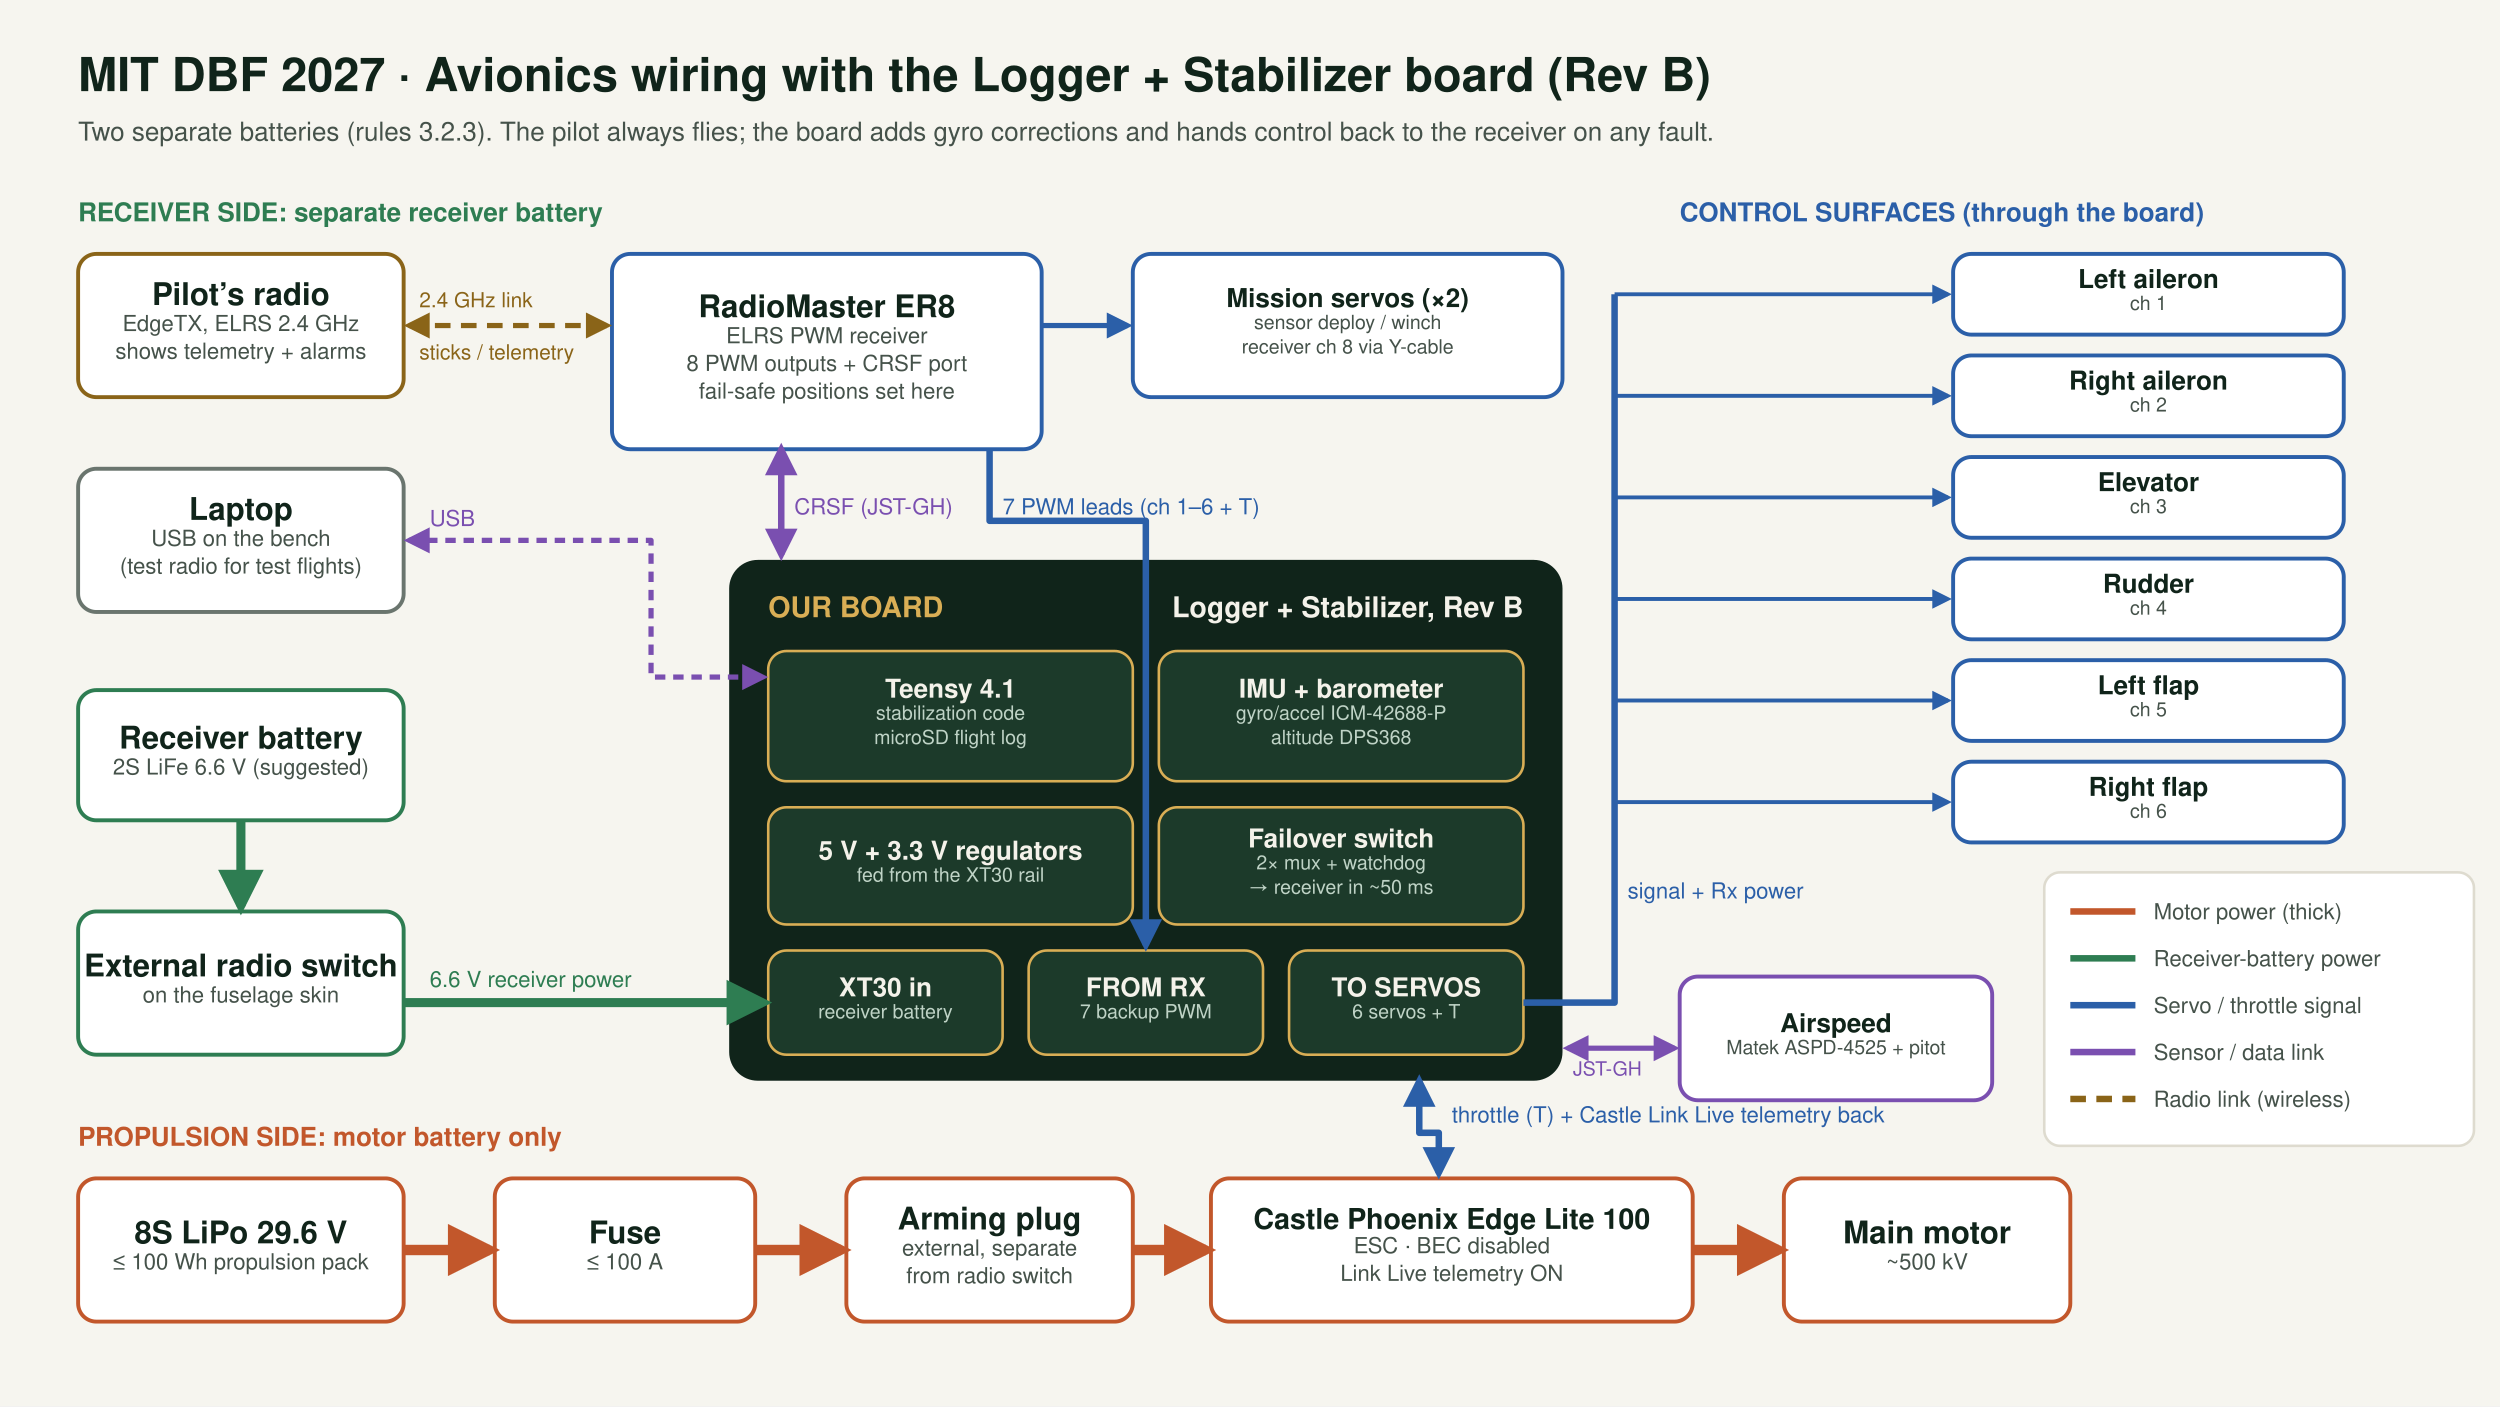
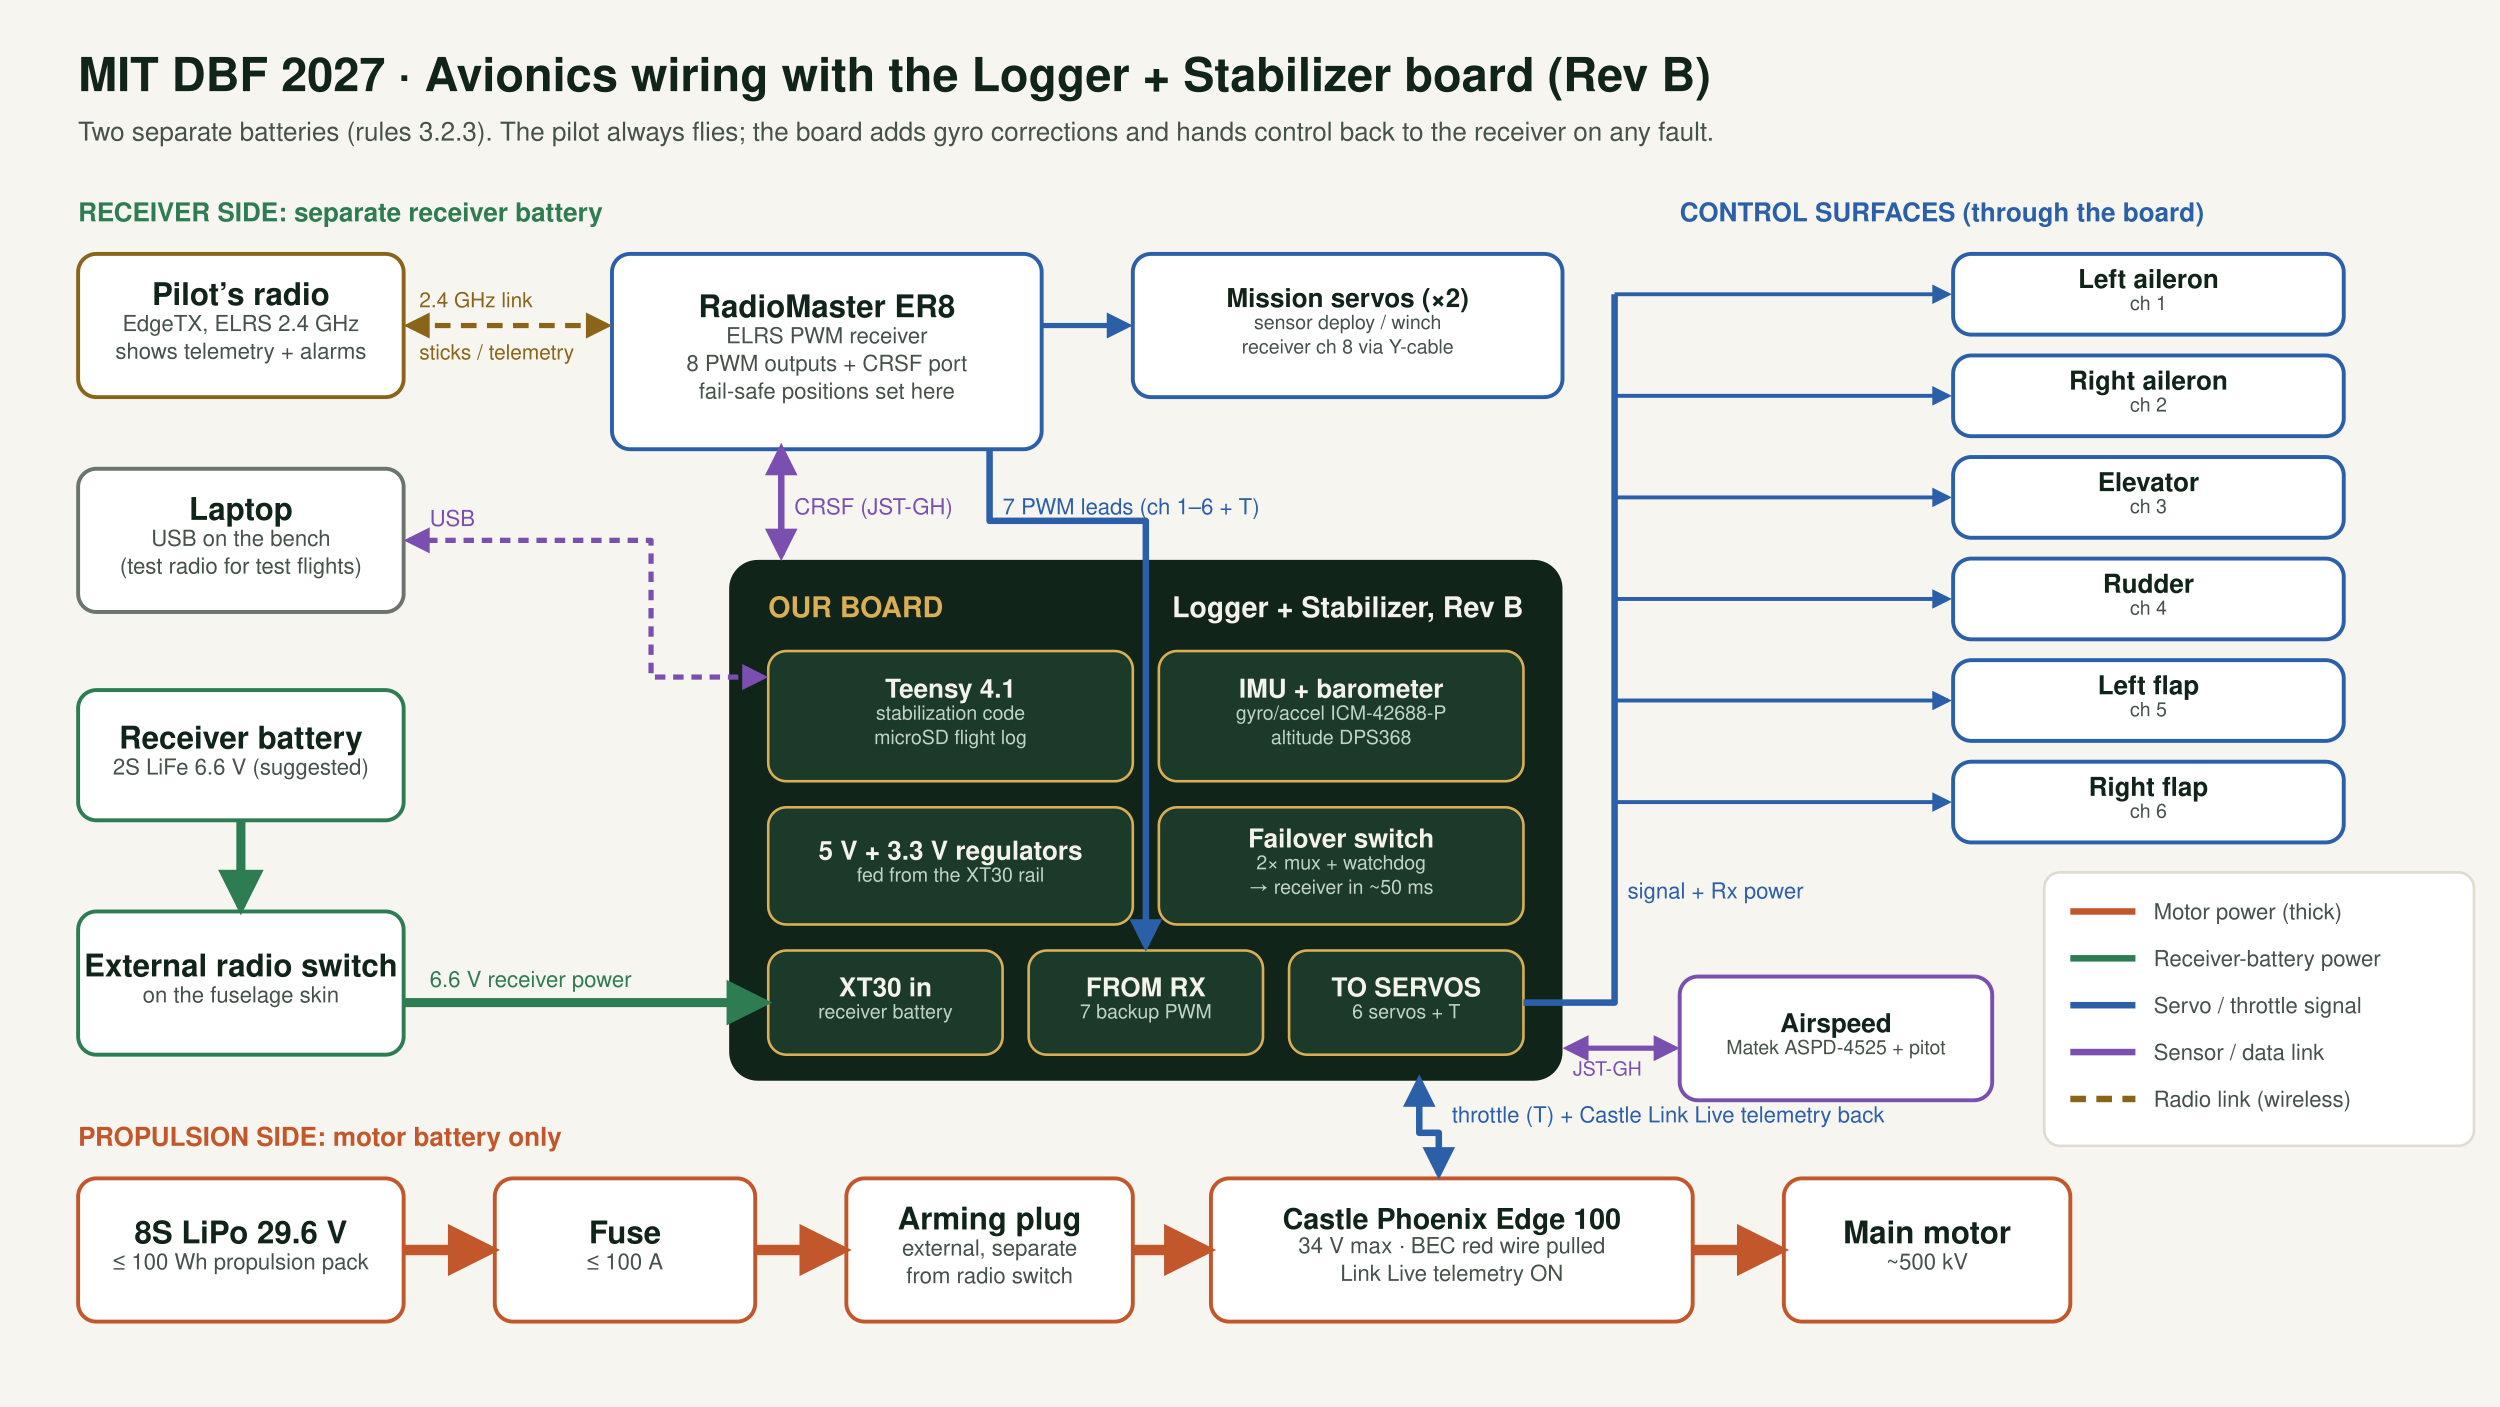
<svg xmlns="http://www.w3.org/2000/svg" width="1920" height="1080" viewBox="0 0 1920 1080" font-family="Helvetica, Arial, sans-serif">
  <defs>
    <marker id="a_C2572B" viewBox="0 0 10 10" refX="8" refY="5" markerWidth="5" markerHeight="5" orient="auto-start-reverse">
      <path d="M0 0L10 5L0 10z" fill="#C2572B" />
    </marker>
    <marker id="a_2E7D52" viewBox="0 0 10 10" refX="8" refY="5" markerWidth="5" markerHeight="5" orient="auto-start-reverse">
      <path d="M0 0L10 5L0 10z" fill="#2E7D52" />
    </marker>
    <marker id="a_2B5FA8" viewBox="0 0 10 10" refX="8" refY="5" markerWidth="5" markerHeight="5" orient="auto-start-reverse">
      <path d="M0 0L10 5L0 10z" fill="#2B5FA8" />
    </marker>
    <marker id="a_7A4FB0" viewBox="0 0 10 10" refX="8" refY="5" markerWidth="5" markerHeight="5" orient="auto-start-reverse">
      <path d="M0 0L10 5L0 10z" fill="#7A4FB0" />
    </marker>
    <marker id="a_8A6418" viewBox="0 0 10 10" refX="8" refY="5" markerWidth="5" markerHeight="5" orient="auto-start-reverse">
      <path d="M0 0L10 5L0 10z" fill="#8A6418" />
    </marker>
  </defs>
  <rect width="1920" height="1080" fill="#F6F5EF" />
  <text x="60" y="70" font-size="36" fill="#10241A" text-anchor="start" font-weight="700">MIT DBF 2027 · Avionics wiring with the Logger + Stabilizer board (Rev B)</text>
  <text x="60" y="108" font-size="20" fill="#45524A" text-anchor="start" font-weight="400">Two separate batteries (rules 3.2.3). The pilot always flies; the board adds gyro corrections and hands control back to the receiver on any fault.</text>
  <text x="60" y="880" font-size="20" fill="#C2572B" text-anchor="start" font-weight="700">PROPULSION SIDE: motor battery only</text>
  <rect x="60" y="905" width="250" height="110" rx="14" fill="#FFFFFF" stroke="#C2572B" stroke-width="3" />
  <text x="185.0" y="949.375" font-size="24" font-weight="700" fill="#10241A" text-anchor="middle" dominant-baseline="central">8S LiPo 29.6 V</text>
  <text x="185.0" y="970.975" font-size="17" fill="#45524A" text-anchor="middle" dominant-baseline="central">≤ 100 Wh propulsion pack</text>
  <rect x="380" y="905" width="200" height="110" rx="14" fill="#FFFFFF" stroke="#C2572B" stroke-width="3" />
  <text x="480.0" y="949.375" font-size="24" font-weight="700" fill="#10241A" text-anchor="middle" dominant-baseline="central">Fuse</text>
  <text x="480.0" y="970.975" font-size="17" fill="#45524A" text-anchor="middle" dominant-baseline="central">≤ 100 A</text>
  <rect x="650" y="905" width="220" height="110" rx="14" fill="#FFFFFF" stroke="#C2572B" stroke-width="3" />
  <text x="760.0" y="938.75" font-size="24" font-weight="700" fill="#10241A" text-anchor="middle" dominant-baseline="central">Arming plug</text>
  <text x="760.0" y="960.35" font-size="17" fill="#45524A" text-anchor="middle" dominant-baseline="central">external, separate</text>
  <text x="760.0" y="981.6" font-size="17" fill="#45524A" text-anchor="middle" dominant-baseline="central">from radio switch</text>
  <rect x="930" y="905" width="370" height="110" rx="14" fill="#FFFFFF" stroke="#C2572B" stroke-width="3" />
-   <text x="1115.0" y="938.75" font-size="22" font-weight="700" fill="#10241A" text-anchor="middle" dominant-baseline="central">Castle Phoenix Edge Lite 100</text>
-   <text x="1115.0" y="958.55" font-size="17" fill="#45524A" text-anchor="middle" dominant-baseline="central">ESC · BEC disabled</text>
+   <text x="1115.0" y="938.75" font-size="22" font-weight="700" fill="#10241A" text-anchor="middle" dominant-baseline="central">Castle Phoenix Edge 100</text>
+   <text x="1115.0" y="958.55" font-size="17" fill="#45524A" text-anchor="middle" dominant-baseline="central">34 V max · BEC red wire pulled</text>
  <text x="1115.0" y="979.8" font-size="17" fill="#45524A" text-anchor="middle" dominant-baseline="central">Link Live telemetry ON</text>
  <rect x="1370" y="905" width="220" height="110" rx="14" fill="#FFFFFF" stroke="#C2572B" stroke-width="3" />
  <text x="1480.0" y="949.375" font-size="24" font-weight="700" fill="#10241A" text-anchor="middle" dominant-baseline="central">Main motor</text>
  <text x="1480.0" y="970.975" font-size="17" fill="#45524A" text-anchor="middle" dominant-baseline="central">~500 kV</text>
  <path d="M310 960.0 L376 960.0" fill="none" stroke="#C2572B" stroke-width="8" marker-end="url(#a_C2572B)" stroke-linejoin="round" />
  <path d="M580 960.0 L646 960.0" fill="none" stroke="#C2572B" stroke-width="8" marker-end="url(#a_C2572B)" stroke-linejoin="round" />
  <path d="M870 960.0 L926 960.0" fill="none" stroke="#C2572B" stroke-width="8" marker-end="url(#a_C2572B)" stroke-linejoin="round" />
  <path d="M1300 960.0 L1366 960.0" fill="none" stroke="#C2572B" stroke-width="8" marker-end="url(#a_C2572B)" stroke-linejoin="round" />
  <text x="60" y="170" font-size="20" fill="#2E7D52" text-anchor="start" font-weight="700">RECEIVER SIDE: separate receiver battery</text>
  <rect x="60" y="530" width="250" height="100" rx="14" fill="#FFFFFF" stroke="#2E7D52" stroke-width="3" />
  <text x="185.0" y="569.375" font-size="24" font-weight="700" fill="#10241A" text-anchor="middle" dominant-baseline="central">Receiver battery</text>
  <text x="185.0" y="590.975" font-size="17" fill="#45524A" text-anchor="middle" dominant-baseline="central">2S LiFe 6.6 V (suggested)</text>
  <rect x="60" y="700" width="250" height="110" rx="14" fill="#FFFFFF" stroke="#2E7D52" stroke-width="3" />
  <text x="185.0" y="744.375" font-size="24" font-weight="700" fill="#10241A" text-anchor="middle" dominant-baseline="central">External radio switch</text>
  <text x="185.0" y="765.975" font-size="17" fill="#45524A" text-anchor="middle" dominant-baseline="central">on the fuselage skin</text>
  <path d="M185 630 L185 696" fill="none" stroke="#2E7D52" stroke-width="7" marker-end="url(#a_2E7D52)" stroke-linejoin="round" />
  <rect x="60" y="195" width="250" height="110" rx="14" fill="#FFFFFF" stroke="#8A6418" stroke-width="3" />
  <text x="185.0" y="228.75" font-size="24" font-weight="700" fill="#10241A" text-anchor="middle" dominant-baseline="central">Pilot’s radio</text>
  <text x="185.0" y="250.35" font-size="17" fill="#45524A" text-anchor="middle" dominant-baseline="central">EdgeTX, ELRS 2.4 GHz</text>
  <text x="185.0" y="271.6" font-size="17" fill="#45524A" text-anchor="middle" dominant-baseline="central">shows telemetry + alarms</text>
  <rect x="60" y="360" width="250" height="110" rx="14" fill="#FFFFFF" stroke="#6A756E" stroke-width="3" />
  <text x="185.0" y="393.75" font-size="24" font-weight="700" fill="#10241A" text-anchor="middle" dominant-baseline="central">Laptop</text>
  <text x="185.0" y="415.35" font-size="17" fill="#45524A" text-anchor="middle" dominant-baseline="central">USB on the bench</text>
  <text x="185.0" y="436.6" font-size="17" fill="#45524A" text-anchor="middle" dominant-baseline="central">(test radio for test flights)</text>
  <rect x="470" y="195" width="330" height="150" rx="14" fill="#FFFFFF" stroke="#2B5FA8" stroke-width="3" />
  <text x="635.0" y="238.125" font-size="24" font-weight="700" fill="#10241A" text-anchor="middle" dominant-baseline="central">RadioMaster ER8</text>
  <text x="635.0" y="259.725" font-size="17" fill="#45524A" text-anchor="middle" dominant-baseline="central">ELRS PWM receiver</text>
  <text x="635.0" y="280.975" font-size="17" fill="#45524A" text-anchor="middle" dominant-baseline="central">8 PWM outputs + CRSF port</text>
  <text x="635.0" y="302.225" font-size="17" fill="#45524A" text-anchor="middle" dominant-baseline="central">fail-safe positions set here</text>
  <path d="M314 250 L466 250" fill="none" stroke="#8A6418" stroke-width="4" stroke-dasharray="12 8" marker-end="url(#a_8A6418)" marker-start="url(#a_8A6418)" stroke-linejoin="round" />
  <text x="322" y="236" font-size="16" fill="#8A6418" text-anchor="start" font-weight="400">2.4 GHz link</text>
  <text x="322" y="276" font-size="16" fill="#8A6418" text-anchor="start" font-weight="400">sticks / telemetry</text>
  <rect x="560" y="430" width="640" height="400" rx="22" fill="#10241A" />
  <text x="590" y="474" font-size="22" fill="#D9AE55" text-anchor="start" font-weight="700">OUR BOARD</text>
  <text x="1170" y="474" font-size="22" fill="#F4F2EA" text-anchor="end" font-weight="700">Logger + Stabilizer, Rev B</text>
  <rect x="590" y="500" width="280" height="100" rx="14" fill="#1C3A2A" stroke="#D9AE55" stroke-width="2" />
  <text x="730.0" y="531.25" font-size="20" font-weight="700" fill="#F4F2EA" text-anchor="middle" dominant-baseline="central">Teensy 4.1</text>
  <text x="730.0" y="549.25" font-size="15" fill="#BFD3C6" text-anchor="middle" dominant-baseline="central">stabilization code</text>
  <text x="730.0" y="568.0" font-size="15" fill="#BFD3C6" text-anchor="middle" dominant-baseline="central">microSD flight log</text>
  <rect x="890" y="500" width="280" height="100" rx="14" fill="#1C3A2A" stroke="#D9AE55" stroke-width="2" />
  <text x="1030.0" y="531.25" font-size="20" font-weight="700" fill="#F4F2EA" text-anchor="middle" dominant-baseline="central">IMU + barometer</text>
  <text x="1030.0" y="549.25" font-size="15" fill="#BFD3C6" text-anchor="middle" dominant-baseline="central">gyro/accel ICM-42688-P</text>
  <text x="1030.0" y="568.0" font-size="15" fill="#BFD3C6" text-anchor="middle" dominant-baseline="central">altitude DPS368</text>
  <rect x="590" y="620" width="280" height="90" rx="14" fill="#1C3A2A" stroke="#D9AE55" stroke-width="2" />
  <text x="730.0" y="655.625" font-size="20" font-weight="700" fill="#F4F2EA" text-anchor="middle" dominant-baseline="central">5 V + 3.3 V regulators</text>
  <text x="730.0" y="673.625" font-size="15" fill="#BFD3C6" text-anchor="middle" dominant-baseline="central">fed from the XT30 rail</text>
  <rect x="890" y="620" width="280" height="90" rx="14" fill="#1C3A2A" stroke="#D9AE55" stroke-width="2" />
  <text x="1030.0" y="646.25" font-size="20" font-weight="700" fill="#F4F2EA" text-anchor="middle" dominant-baseline="central">Failover switch</text>
  <text x="1030.0" y="664.25" font-size="15" fill="#BFD3C6" text-anchor="middle" dominant-baseline="central">2× mux + watchdog</text>
  <text x="1030.0" y="683.0" font-size="15" fill="#BFD3C6" text-anchor="middle" dominant-baseline="central">→ receiver in ~50 ms</text>
  <rect x="590" y="730" width="180" height="80" rx="14" fill="#1C3A2A" stroke="#D9AE55" stroke-width="2" />
  <text x="680.0" y="760.625" font-size="20" font-weight="700" fill="#F4F2EA" text-anchor="middle" dominant-baseline="central">XT30 in</text>
  <text x="680.0" y="778.625" font-size="15" fill="#BFD3C6" text-anchor="middle" dominant-baseline="central">receiver battery</text>
  <rect x="790" y="730" width="180" height="80" rx="14" fill="#1C3A2A" stroke="#D9AE55" stroke-width="2" />
  <text x="880.0" y="760.625" font-size="20" font-weight="700" fill="#F4F2EA" text-anchor="middle" dominant-baseline="central">FROM RX</text>
  <text x="880.0" y="778.625" font-size="15" fill="#BFD3C6" text-anchor="middle" dominant-baseline="central">7 backup PWM</text>
  <rect x="990" y="730" width="180" height="80" rx="14" fill="#1C3A2A" stroke="#D9AE55" stroke-width="2" />
  <text x="1080.0" y="760.625" font-size="20" font-weight="700" fill="#F4F2EA" text-anchor="middle" dominant-baseline="central">TO SERVOS</text>
  <text x="1080.0" y="778.625" font-size="15" fill="#BFD3C6" text-anchor="middle" dominant-baseline="central">6 servos + T</text>
  <path d="M310 770 L586 770" fill="none" stroke="#2E7D52" stroke-width="7" marker-end="url(#a_2E7D52)" stroke-linejoin="round" />
  <text x="330" y="758" font-size="17" fill="#2E7D52" text-anchor="start" font-weight="400">6.6 V receiver power</text>
  <path d="M600 345 L600 426" fill="none" stroke="#7A4FB0" stroke-width="5" marker-end="url(#a_7A4FB0)" marker-start="url(#a_7A4FB0)" stroke-linejoin="round" />
  <text x="610" y="395" font-size="17" fill="#7A4FB0" text-anchor="start" font-weight="400">CRSF (JST-GH)</text>
  <path d="M760 345 L760 400 L880 400 L880 726" fill="none" stroke="#2B5FA8" stroke-width="5" marker-end="url(#a_2B5FA8)" stroke-linejoin="round" />
  <text x="770" y="395" font-size="17" fill="#2B5FA8" text-anchor="start" font-weight="400">7 PWM leads (ch 1–6 + T)</text>
  <path d="M314 415 L500 415 L500 520 L586 520" fill="none" stroke="#7A4FB0" stroke-width="4" stroke-dasharray="8 6" marker-end="url(#a_7A4FB0)" marker-start="url(#a_7A4FB0)" stroke-linejoin="round" />
  <text x="330" y="404" font-size="17" fill="#7A4FB0" text-anchor="start" font-weight="400">USB</text>
  <text x="1290" y="170" font-size="20" fill="#2B5FA8" text-anchor="start" font-weight="700">CONTROL SURFACES (through the board)</text>
  <rect x="1500" y="195" width="300" height="62" rx="14" fill="#FFFFFF" stroke="#2B5FA8" stroke-width="3" />
  <text x="1650.0" y="216.625" font-size="20" font-weight="700" fill="#10241A" text-anchor="middle" dominant-baseline="central">Left aileron</text>
  <text x="1650.0" y="234.625" font-size="15" fill="#45524A" text-anchor="middle" dominant-baseline="central">ch 1</text>
  <path d="M1240 226 L1496 226" fill="none" stroke="#2B5FA8" stroke-width="3" marker-end="url(#a_2B5FA8)" stroke-linejoin="round" />
  <rect x="1500" y="273" width="300" height="62" rx="14" fill="#FFFFFF" stroke="#2B5FA8" stroke-width="3" />
  <text x="1650.0" y="294.625" font-size="20" font-weight="700" fill="#10241A" text-anchor="middle" dominant-baseline="central">Right aileron</text>
  <text x="1650.0" y="312.625" font-size="15" fill="#45524A" text-anchor="middle" dominant-baseline="central">ch 2</text>
  <path d="M1240 304 L1496 304" fill="none" stroke="#2B5FA8" stroke-width="3" marker-end="url(#a_2B5FA8)" stroke-linejoin="round" />
  <rect x="1500" y="351" width="300" height="62" rx="14" fill="#FFFFFF" stroke="#2B5FA8" stroke-width="3" />
  <text x="1650.0" y="372.625" font-size="20" font-weight="700" fill="#10241A" text-anchor="middle" dominant-baseline="central">Elevator</text>
  <text x="1650.0" y="390.625" font-size="15" fill="#45524A" text-anchor="middle" dominant-baseline="central">ch 3</text>
  <path d="M1240 382 L1496 382" fill="none" stroke="#2B5FA8" stroke-width="3" marker-end="url(#a_2B5FA8)" stroke-linejoin="round" />
  <rect x="1500" y="429" width="300" height="62" rx="14" fill="#FFFFFF" stroke="#2B5FA8" stroke-width="3" />
  <text x="1650.0" y="450.625" font-size="20" font-weight="700" fill="#10241A" text-anchor="middle" dominant-baseline="central">Rudder</text>
  <text x="1650.0" y="468.625" font-size="15" fill="#45524A" text-anchor="middle" dominant-baseline="central">ch 4</text>
  <path d="M1240 460 L1496 460" fill="none" stroke="#2B5FA8" stroke-width="3" marker-end="url(#a_2B5FA8)" stroke-linejoin="round" />
  <rect x="1500" y="507" width="300" height="62" rx="14" fill="#FFFFFF" stroke="#2B5FA8" stroke-width="3" />
  <text x="1650.0" y="528.625" font-size="20" font-weight="700" fill="#10241A" text-anchor="middle" dominant-baseline="central">Left flap</text>
  <text x="1650.0" y="546.625" font-size="15" fill="#45524A" text-anchor="middle" dominant-baseline="central">ch 5</text>
  <path d="M1240 538 L1496 538" fill="none" stroke="#2B5FA8" stroke-width="3" marker-end="url(#a_2B5FA8)" stroke-linejoin="round" />
  <rect x="1500" y="585" width="300" height="62" rx="14" fill="#FFFFFF" stroke="#2B5FA8" stroke-width="3" />
  <text x="1650.0" y="606.625" font-size="20" font-weight="700" fill="#10241A" text-anchor="middle" dominant-baseline="central">Right flap</text>
  <text x="1650.0" y="624.625" font-size="15" fill="#45524A" text-anchor="middle" dominant-baseline="central">ch 6</text>
  <path d="M1240 616 L1496 616" fill="none" stroke="#2B5FA8" stroke-width="3" marker-end="url(#a_2B5FA8)" stroke-linejoin="round" />
  <path d="M1170 770 L1240 770 L1240 226" fill="none" stroke="#2B5FA8" stroke-width="5" stroke-linejoin="round" />
  <text x="1250" y="690" font-size="17" fill="#2B5FA8" text-anchor="start" font-weight="400">signal + Rx power</text>
  <path d="M1090 830 L1090 870 L1105 870 L1105 901" fill="none" stroke="#2B5FA8" stroke-width="5" marker-end="url(#a_2B5FA8)" marker-start="url(#a_2B5FA8)" stroke-linejoin="round" />
  <text x="1115" y="862" font-size="17" fill="#2B5FA8" text-anchor="start" font-weight="400">throttle (T) + Castle Link Live telemetry back</text>
  <rect x="870" y="195" width="330" height="110" rx="14" fill="#FFFFFF" stroke="#2B5FA8" stroke-width="3" />
  <text x="1035.0" y="231.25" font-size="20" font-weight="700" fill="#10241A" text-anchor="middle" dominant-baseline="central">Mission servos (×2)</text>
  <text x="1035.0" y="249.25" font-size="15" fill="#45524A" text-anchor="middle" dominant-baseline="central">sensor deploy / winch</text>
  <text x="1035.0" y="268.0" font-size="15" fill="#45524A" text-anchor="middle" dominant-baseline="central">receiver ch 8 via Y-cable</text>
  <path d="M800 250 L866 250" fill="none" stroke="#2B5FA8" stroke-width="4" marker-end="url(#a_2B5FA8)" stroke-linejoin="round" />
  <rect x="1290" y="750" width="240" height="95" rx="14" fill="#FFFFFF" stroke="#7A4FB0" stroke-width="3" />
  <text x="1410.0" y="788.125" font-size="20" font-weight="700" fill="#10241A" text-anchor="middle" dominant-baseline="central">Airspeed</text>
  <text x="1410.0" y="806.125" font-size="15" fill="#45524A" text-anchor="middle" dominant-baseline="central">Matek ASPD-4525 + pitot</text>
  <path d="M1204 805 L1286 805" fill="none" stroke="#7A4FB0" stroke-width="4" marker-end="url(#a_7A4FB0)" marker-start="url(#a_7A4FB0)" stroke-linejoin="round" />
  <text x="1208" y="826" font-size="15" fill="#7A4FB0" text-anchor="start" font-weight="400">JST-GH</text>
  <rect x="1570" y="670" width="330" height="210" rx="12" fill="#FFFFFF" stroke="#DEDBCF" stroke-width="2" />
  <path d="M1590 700 L1640 700" fill="none" stroke="#C2572B" stroke-width="5" stroke-linejoin="round" />
  <text x="1654" y="706" font-size="17" fill="#45524A" text-anchor="start" font-weight="400">Motor power (thick)</text>
  <path d="M1590 736 L1640 736" fill="none" stroke="#2E7D52" stroke-width="5" stroke-linejoin="round" />
  <text x="1654" y="742" font-size="17" fill="#45524A" text-anchor="start" font-weight="400">Receiver-battery power</text>
  <path d="M1590 772 L1640 772" fill="none" stroke="#2B5FA8" stroke-width="5" stroke-linejoin="round" />
  <text x="1654" y="778" font-size="17" fill="#45524A" text-anchor="start" font-weight="400">Servo / throttle signal</text>
  <path d="M1590 808 L1640 808" fill="none" stroke="#7A4FB0" stroke-width="5" stroke-linejoin="round" />
  <text x="1654" y="814" font-size="17" fill="#45524A" text-anchor="start" font-weight="400">Sensor / data link</text>
  <path d="M1590 844 L1640 844" fill="none" stroke="#8A6418" stroke-width="5" stroke-dasharray="12 8" stroke-linejoin="round" />
  <text x="1654" y="850" font-size="17" fill="#45524A" text-anchor="start" font-weight="400">Radio link (wireless)</text>
</svg>
